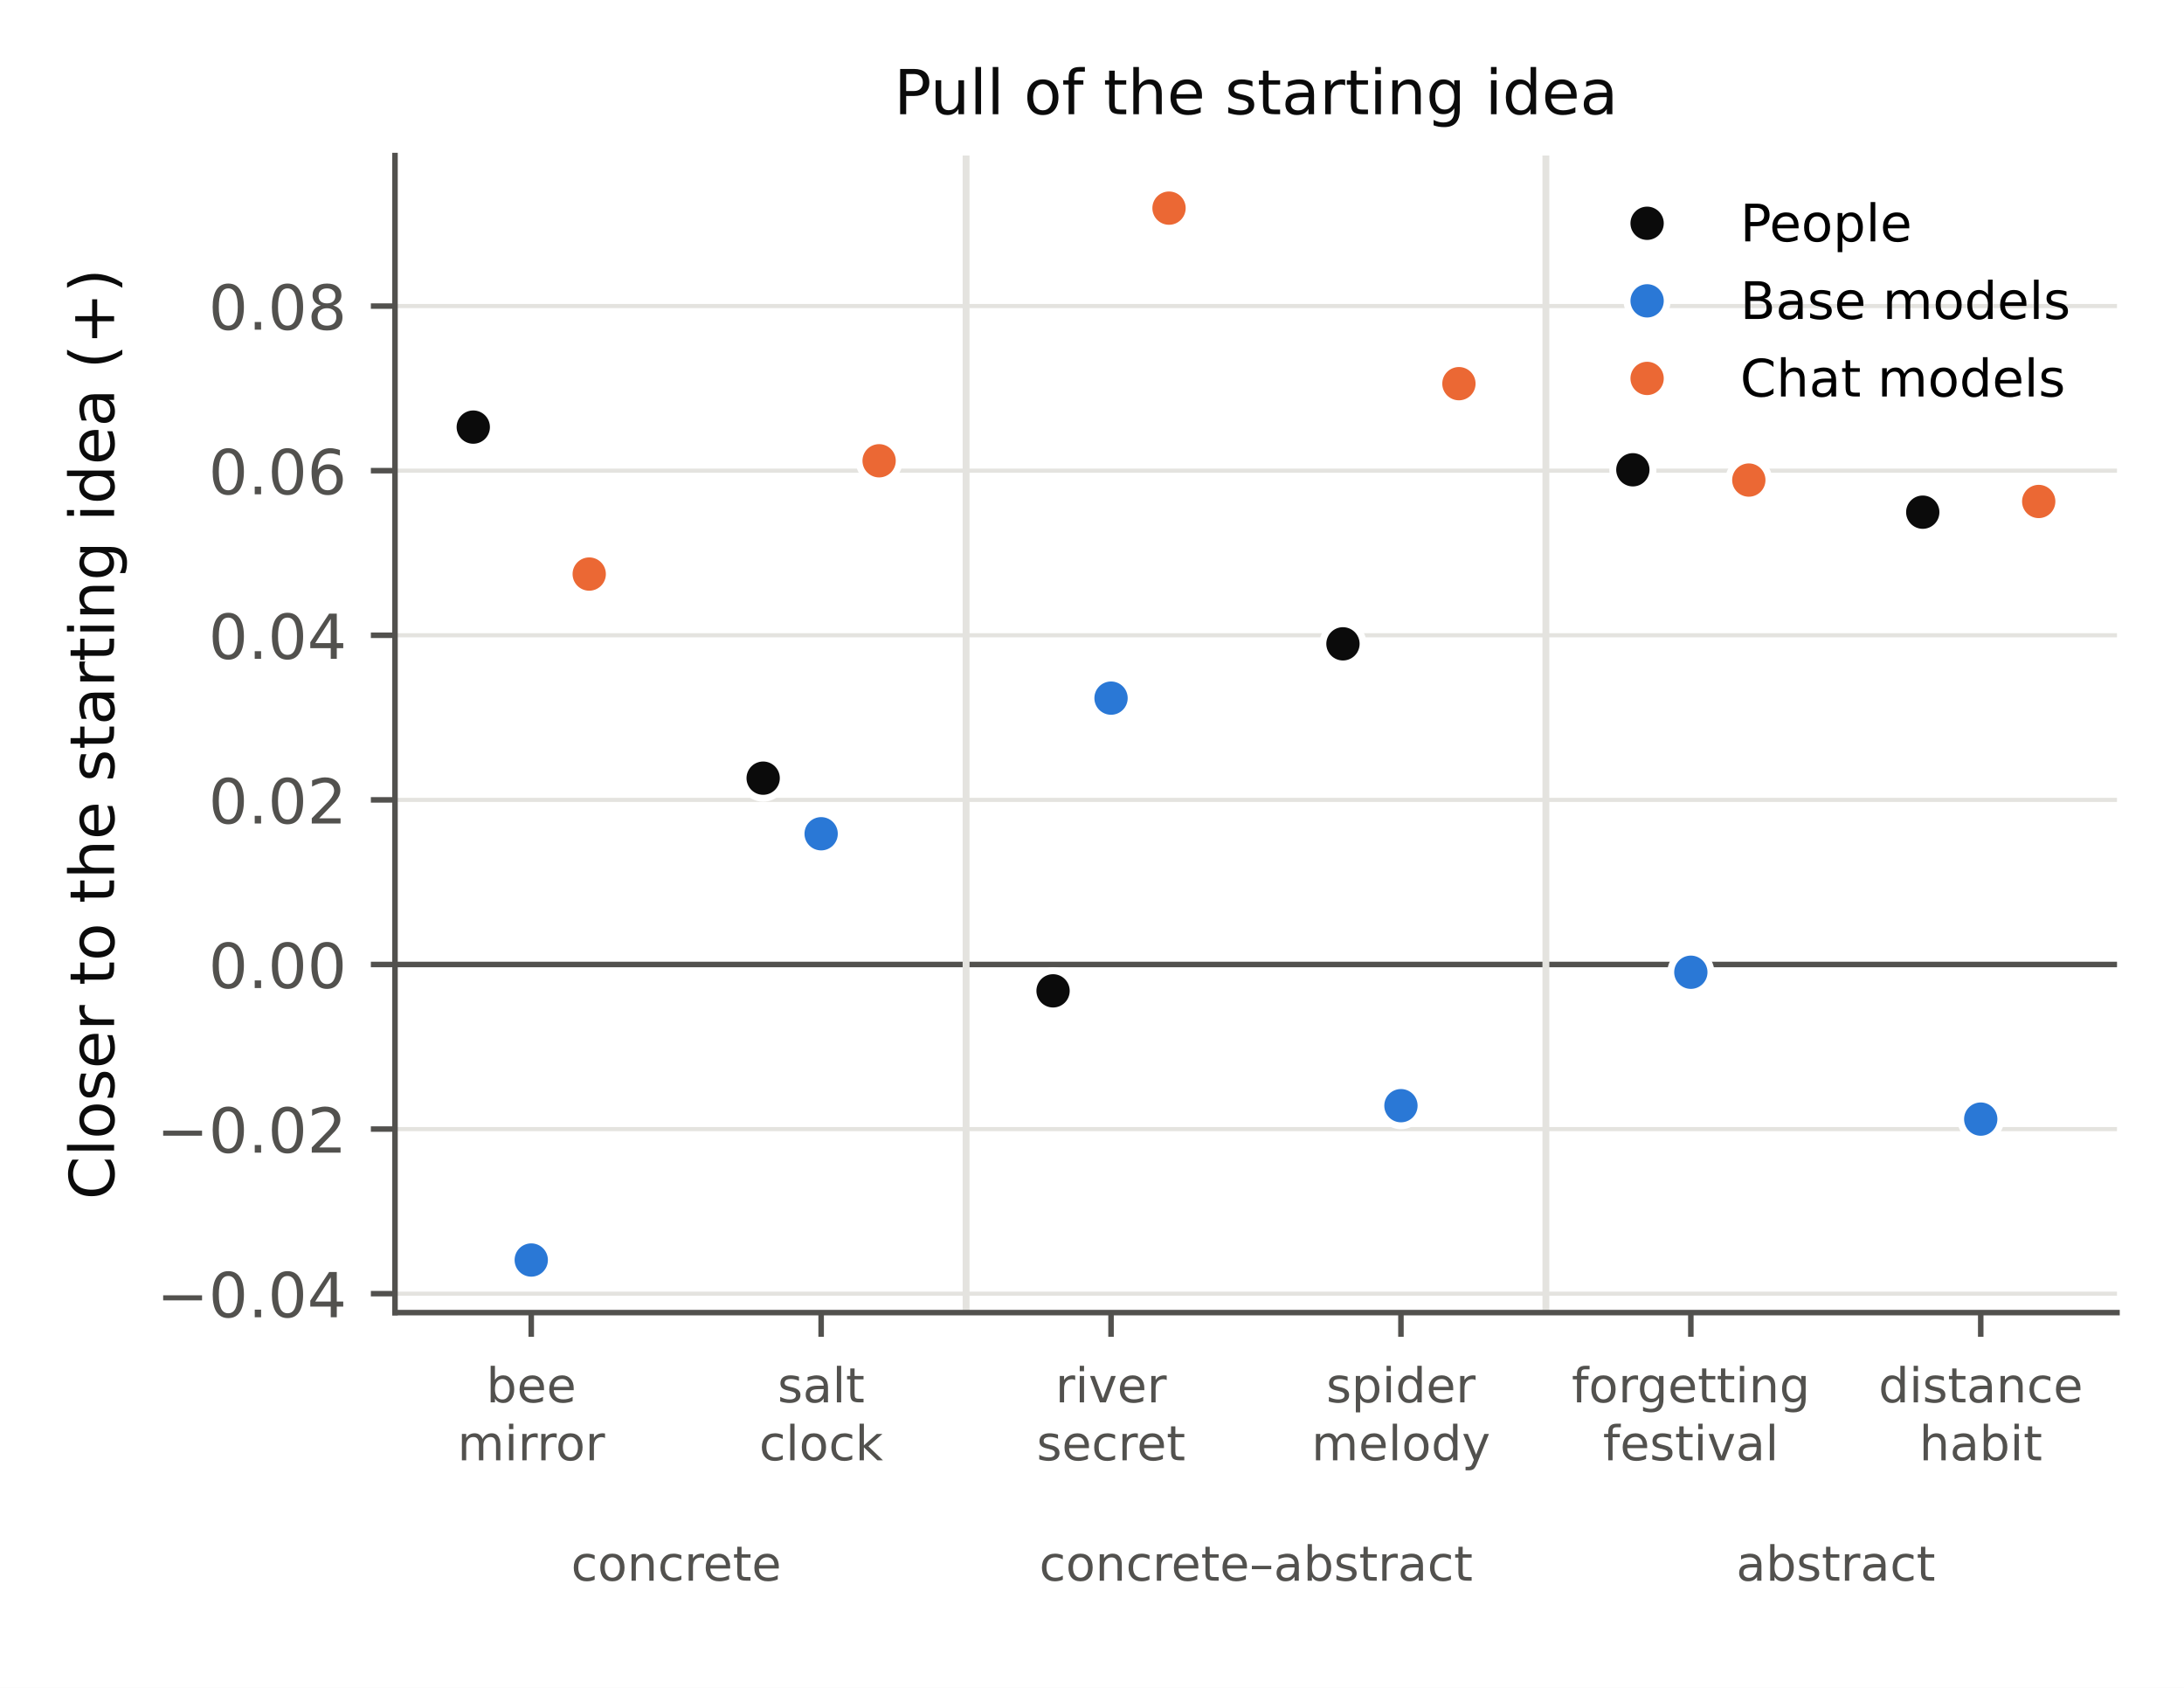
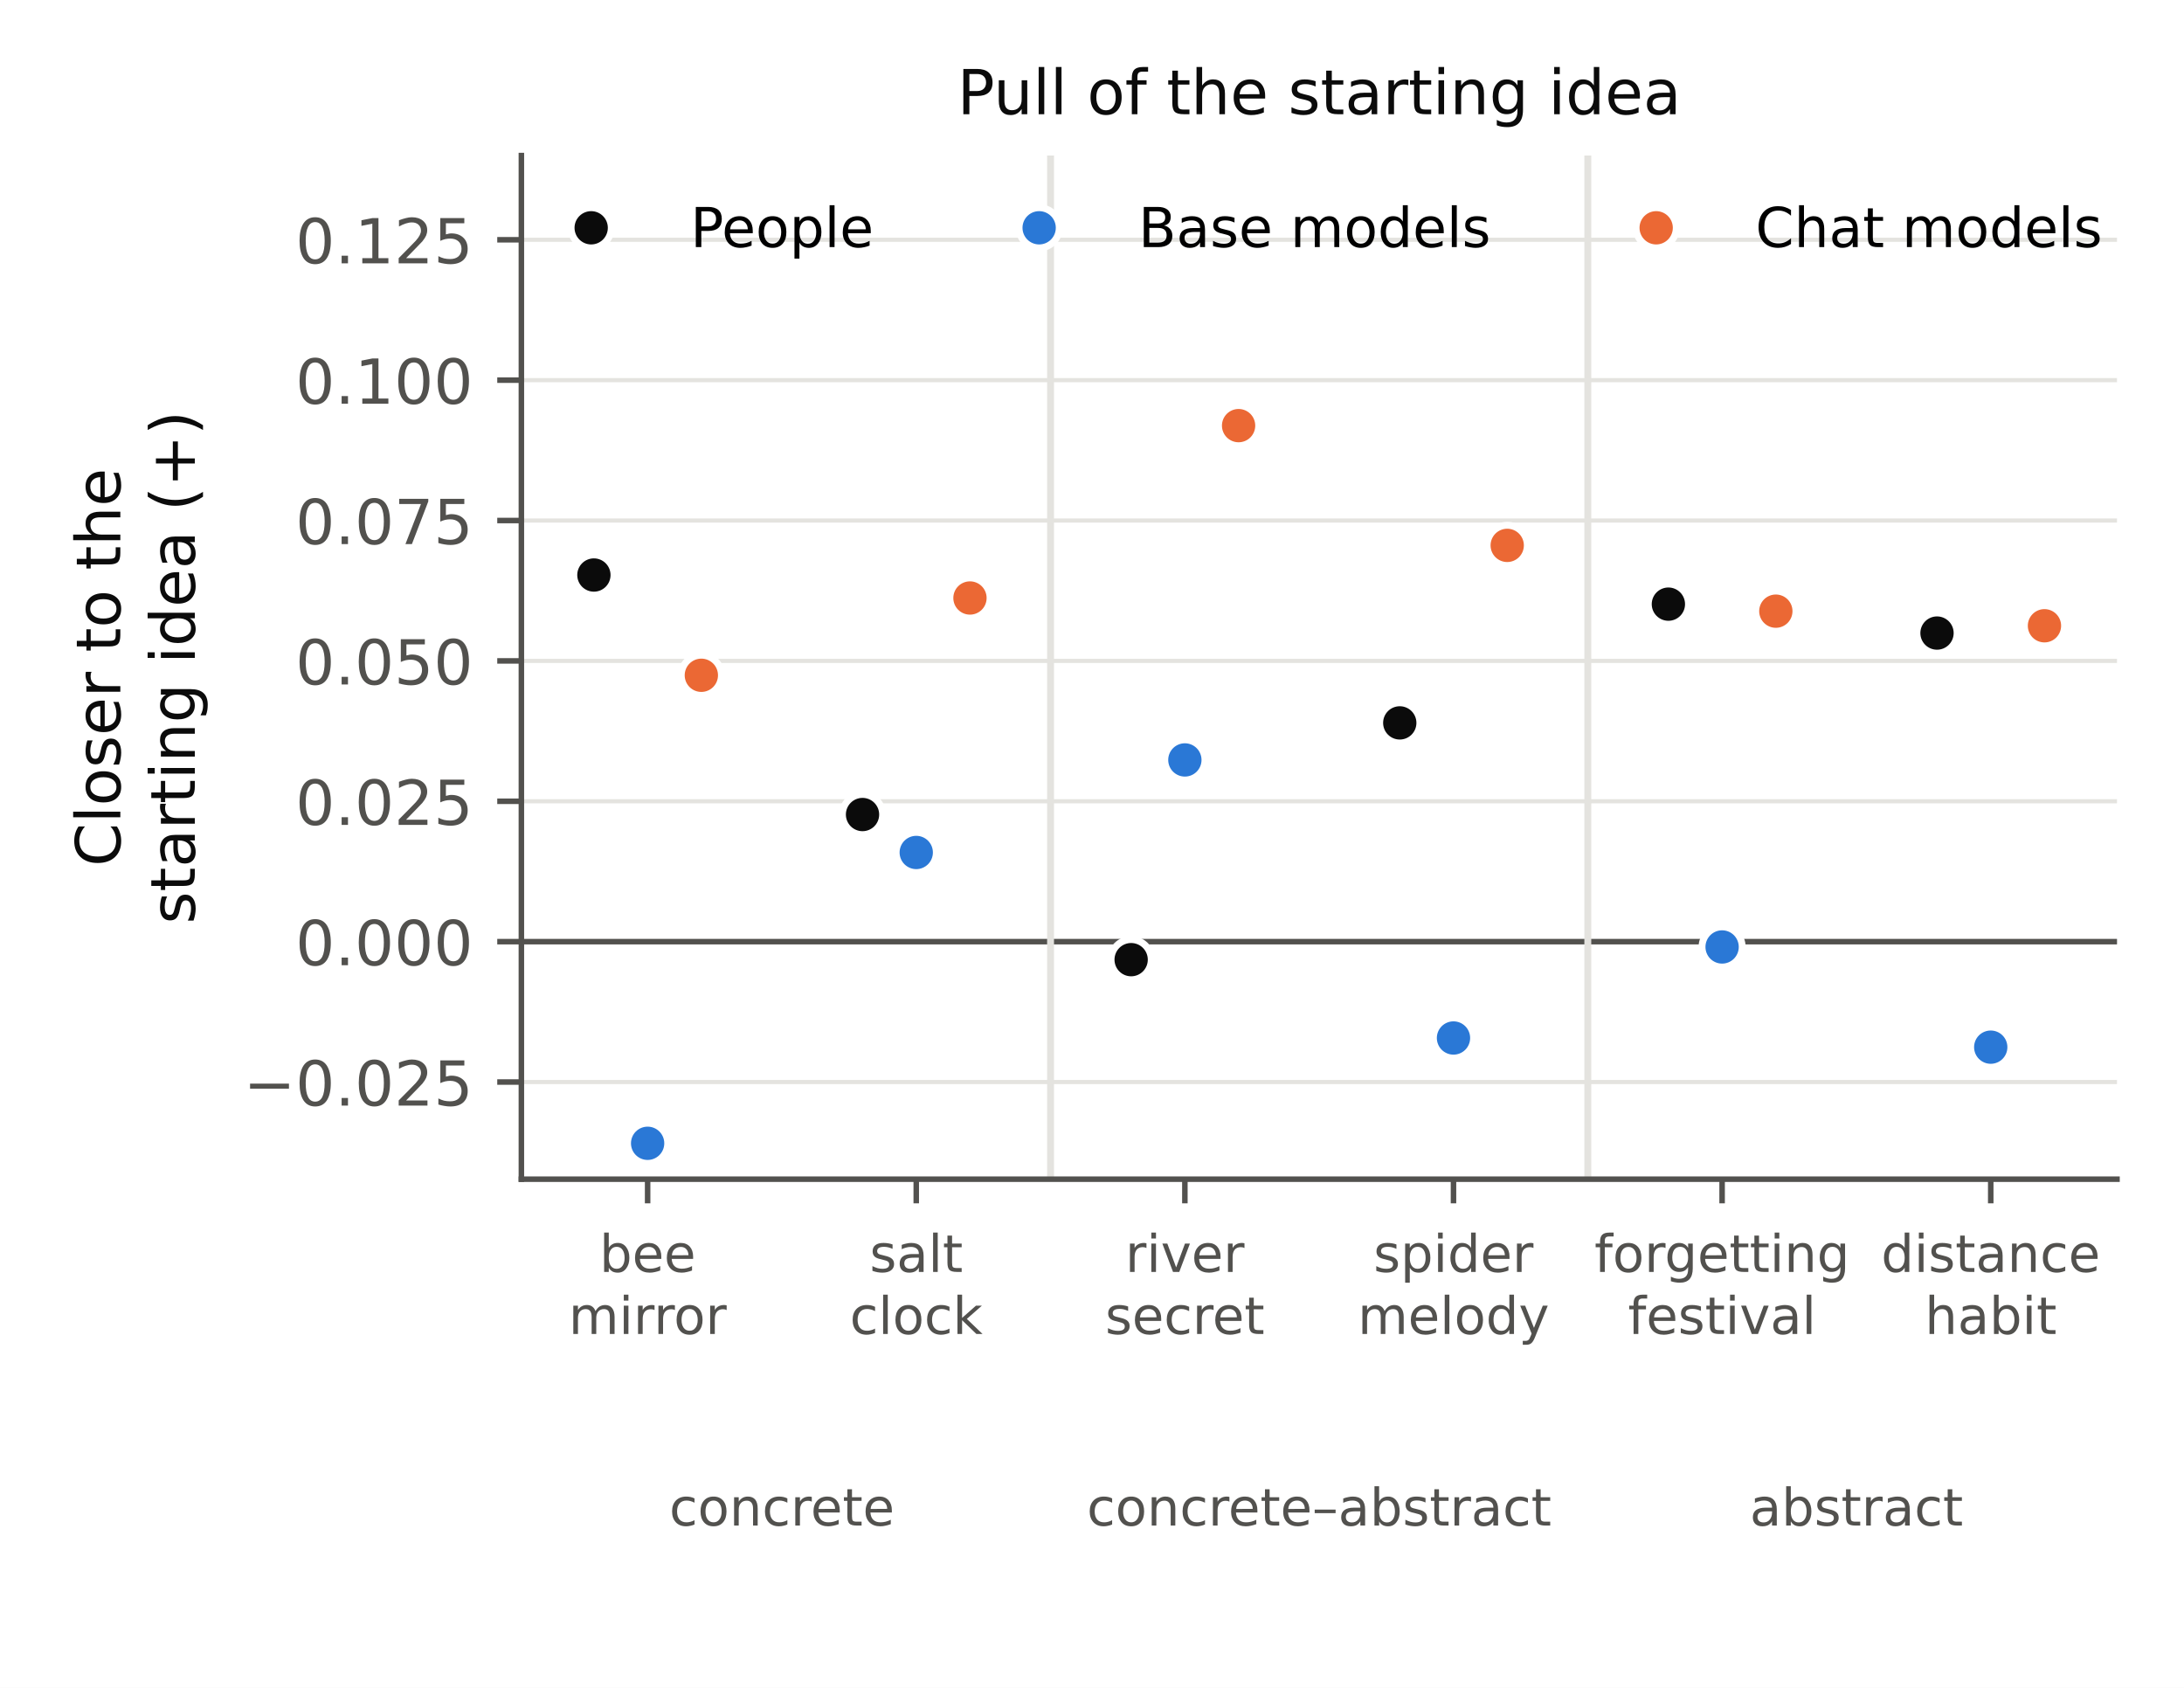
<svg xmlns="http://www.w3.org/2000/svg" xmlns:xlink="http://www.w3.org/1999/xlink" width="316.8pt" height="244.8pt" viewBox="0 0 316.8 244.8" version="1.1">
  <defs>
    <style type="text/css">*{stroke-linejoin: round; stroke-linecap: butt}</style>
  </defs>
  <g id="figure_1">
    <g id="patch_1">
      <path d="M 0 244.8  L 316.8 244.8  L 316.8 0  L 0 0  z " style="fill: #ffffff" />
    </g>
    <g id="axes_1">
      <g id="patch_2">
-         <path d="M 57.296 190.378  L 307.08 190.378  L 307.08 22.56  L 57.296 22.56  z " style="fill: #ffffff" />
+         <path d="M 75.628 171.026  L 307.08 171.026  L 307.08 22.56  L 75.628 22.56  z " style="fill: #ffffff" />
      </g>
      <g id="matplotlib.axis_1">
        <g id="xtick_1">
          <g id="line2d_1">
            <defs>
-               <path id="m39f9ee2134" d="M 0 0  L 0 3.5  " style="stroke: #52514e; stroke-width: 0.8" />
+               <path id="mf849f672d1" d="M 0 0  L 0 3.5  " style="stroke: #52514e; stroke-width: 0.8" />
            </defs>
            <g>
-               <use xlink:href="#m39f9ee2134" x="77.06" y="190.378" style="fill: #52514e; stroke: #52514e; stroke-width: 0.8" />
+               <use xlink:href="#mf849f672d1" x="93.941" y="171.026" style="fill: #52514e; stroke: #52514e; stroke-width: 0.8" />
            </g>
          </g>
          <g id="text_1">
-             <text style="font-size: 7px; font-family: 'DejaVu Sans'; fill: #52514e" transform="translate(70.53078 203.3975)">bee</text>
-             <text style="font-size: 7px; font-family: 'DejaVu Sans'; fill: #52514e" transform="translate(66.35867 211.7994)">mirror</text>
+             <text style="font-size: 7.5px; font-family: 'DejaVu Sans'; fill: #52514e" transform="translate(86.94579 184.4753)">bee</text>
+             <text style="font-size: 7.5px; font-family: 'DejaVu Sans'; fill: #52514e" transform="translate(82.47567 193.4773)">mirror</text>
          </g>
        </g>
        <g id="xtick_2">
          <g id="line2d_2">
            <g>
-               <use xlink:href="#m39f9ee2134" x="119.111" y="190.378" style="fill: #52514e; stroke: #52514e; stroke-width: 0.8" />
+               <use xlink:href="#mf849f672d1" x="132.906" y="171.026" style="fill: #52514e; stroke: #52514e; stroke-width: 0.8" />
            </g>
          </g>
          <g id="text_2">
-             <text style="font-size: 7px; font-family: 'DejaVu Sans'; fill: #52514e" transform="translate(112.7985 203.3975)">salt</text>
-             <text style="font-size: 7px; font-family: 'DejaVu Sans'; fill: #52514e" transform="translate(110.1216 211.7994)">clock</text>
+             <text style="font-size: 7.5px; font-family: 'DejaVu Sans'; fill: #52514e" transform="translate(126.1428 184.4753)">salt</text>
+             <text style="font-size: 7.5px; font-family: 'DejaVu Sans'; fill: #52514e" transform="translate(123.2747 193.4773)">clock</text>
          </g>
        </g>
        <g id="xtick_3">
          <g id="line2d_3">
            <g>
-               <use xlink:href="#m39f9ee2134" x="161.162" y="190.378" style="fill: #52514e; stroke: #52514e; stroke-width: 0.8" />
+               <use xlink:href="#mf849f672d1" x="171.871" y="171.026" style="fill: #52514e; stroke: #52514e; stroke-width: 0.8" />
            </g>
          </g>
          <g id="text_3">
-             <text style="font-size: 7px; font-family: 'DejaVu Sans'; fill: #52514e" transform="translate(153.0872 203.3975)">river</text>
-             <text style="font-size: 7px; font-family: 'DejaVu Sans'; fill: #52514e" transform="translate(150.3736 211.7989)">secret</text>
+             <text style="font-size: 7.5px; font-family: 'DejaVu Sans'; fill: #52514e" transform="translate(163.2194 184.4753)">river</text>
+             <text style="font-size: 7.5px; font-family: 'DejaVu Sans'; fill: #52514e" transform="translate(160.312 193.4767)">secret</text>
          </g>
        </g>
        <g id="xtick_4">
          <g id="line2d_4">
            <g>
-               <use xlink:href="#m39f9ee2134" x="203.214" y="190.378" style="fill: #52514e; stroke: #52514e; stroke-width: 0.8" />
+               <use xlink:href="#mf849f672d1" x="210.836" y="171.026" style="fill: #52514e; stroke: #52514e; stroke-width: 0.8" />
            </g>
          </g>
          <g id="text_4">
-             <text style="font-size: 7px; font-family: 'DejaVu Sans'; fill: #52514e" transform="translate(192.3816 203.3975)">spider</text>
-             <text style="font-size: 7px; font-family: 'DejaVu Sans'; fill: #52514e" transform="translate(190.2433 211.7994)">melody</text>
+             <text style="font-size: 7.5px; font-family: 'DejaVu Sans'; fill: #52514e" transform="translate(199.2307 184.4753)">spider</text>
+             <text style="font-size: 7.5px; font-family: 'DejaVu Sans'; fill: #52514e" transform="translate(196.9397 193.4773)">melody</text>
          </g>
        </g>
        <g id="xtick_5">
          <g id="line2d_5">
            <g>
-               <use xlink:href="#m39f9ee2134" x="245.265" y="190.378" style="fill: #52514e; stroke: #52514e; stroke-width: 0.8" />
+               <use xlink:href="#mf849f672d1" x="249.801" y="171.026" style="fill: #52514e; stroke: #52514e; stroke-width: 0.8" />
            </g>
          </g>
          <g id="text_5">
-             <text style="font-size: 7px; font-family: 'DejaVu Sans'; fill: #52514e" transform="translate(227.9813 203.3975)">forgetting</text>
-             <text style="font-size: 7px; font-family: 'DejaVu Sans'; fill: #52514e" transform="translate(232.5225 211.7994)">festival</text>
+             <text style="font-size: 7.5px; font-family: 'DejaVu Sans'; fill: #52514e" transform="translate(231.2834 184.4753)">forgetting</text>
+             <text style="font-size: 7.5px; font-family: 'DejaVu Sans'; fill: #52514e" transform="translate(236.1491 193.4773)">festival</text>
          </g>
        </g>
        <g id="xtick_6">
          <g id="line2d_6">
            <g>
-               <use xlink:href="#m39f9ee2134" x="287.316" y="190.378" style="fill: #52514e; stroke: #52514e; stroke-width: 0.8" />
+               <use xlink:href="#mf849f672d1" x="288.766" y="171.026" style="fill: #52514e; stroke: #52514e; stroke-width: 0.8" />
            </g>
          </g>
          <g id="text_6">
-             <text style="font-size: 7px; font-family: 'DejaVu Sans'; fill: #52514e" transform="translate(272.4852 203.3975)">distance</text>
-             <text style="font-size: 7px; font-family: 'DejaVu Sans'; fill: #52514e" transform="translate(278.3866 211.7994)">habit</text>
+             <text style="font-size: 7.5px; font-family: 'DejaVu Sans'; fill: #52514e" transform="translate(272.8764 184.4753)">distance</text>
+             <text style="font-size: 7.5px; font-family: 'DejaVu Sans'; fill: #52514e" transform="translate(279.1992 193.4773)">habit</text>
          </g>
        </g>
      </g>
      <g id="matplotlib.axis_2">
        <g id="ytick_1">
          <g id="line2d_7">
-             <path d="M 57.296 187.63  L 307.08 187.63  " clip-path="url(#p8eaa2c96cc)" style="fill: none; stroke: #e4e3df; stroke-width: 0.6; stroke-linecap: square" />
+             <path d="M 75.628 156.935  L 307.08 156.935  " clip-path="url(#p63cc3d84ba)" style="fill: none; stroke: #e4e3df; stroke-width: 0.6; stroke-linecap: square" />
          </g>
          <g id="line2d_8">
            <defs>
-               <path id="m8b214aea57" d="M 0 0  L -3.5 0  " style="stroke: #52514e; stroke-width: 0.8" />
+               <path id="m4c39b73291" d="M 0 0  L -3.5 0  " style="stroke: #52514e; stroke-width: 0.8" />
            </defs>
            <g>
-               <use xlink:href="#m8b214aea57" x="57.296" y="187.63" style="fill: #52514e; stroke: #52514e; stroke-width: 0.8" />
+               <use xlink:href="#m4c39b73291" x="75.628" y="156.935" style="fill: #52514e; stroke: #52514e; stroke-width: 0.8" />
            </g>
          </g>
          <g id="text_7">
-             <text style="font-size: 9px; font-family: 'DejaVu Sans'; text-anchor: end; fill: #52514e" x="50.296" y="191.049" transform="rotate(-0 50.29586 191.0491)">−0.04</text>
+             <text style="font-size: 9px; font-family: 'DejaVu Sans'; text-anchor: end; fill: #52514e" x="68.628" y="160.354" transform="rotate(-0 68.62773 160.354)">−0.025</text>
          </g>
        </g>
        <g id="ytick_2">
          <g id="line2d_9">
-             <path d="M 57.296 163.757  L 307.08 163.757  " clip-path="url(#p8eaa2c96cc)" style="fill: none; stroke: #e4e3df; stroke-width: 0.6; stroke-linecap: square" />
+             <path d="M 75.628 136.575  L 307.08 136.575  " clip-path="url(#p63cc3d84ba)" style="fill: none; stroke: #e4e3df; stroke-width: 0.6; stroke-linecap: square" />
          </g>
          <g id="line2d_10">
            <g>
-               <use xlink:href="#m8b214aea57" x="57.296" y="163.757" style="fill: #52514e; stroke: #52514e; stroke-width: 0.8" />
+               <use xlink:href="#m4c39b73291" x="75.628" y="136.575" style="fill: #52514e; stroke: #52514e; stroke-width: 0.8" />
            </g>
          </g>
          <g id="text_8">
-             <text style="font-size: 9px; font-family: 'DejaVu Sans'; text-anchor: end; fill: #52514e" x="50.296" y="167.176" transform="rotate(-0 50.29586 167.1763)">−0.02</text>
+             <text style="font-size: 9px; font-family: 'DejaVu Sans'; text-anchor: end; fill: #52514e" x="68.628" y="139.994" transform="rotate(-0 68.62773 139.9942)">0.000</text>
          </g>
        </g>
        <g id="ytick_3">
          <g id="line2d_11">
-             <path d="M 57.296 139.885  L 307.08 139.885  " clip-path="url(#p8eaa2c96cc)" style="fill: none; stroke: #e4e3df; stroke-width: 0.6; stroke-linecap: square" />
+             <path d="M 75.628 116.215  L 307.08 116.215  " clip-path="url(#p63cc3d84ba)" style="fill: none; stroke: #e4e3df; stroke-width: 0.6; stroke-linecap: square" />
          </g>
          <g id="line2d_12">
            <g>
-               <use xlink:href="#m8b214aea57" x="57.296" y="139.885" style="fill: #52514e; stroke: #52514e; stroke-width: 0.8" />
+               <use xlink:href="#m4c39b73291" x="75.628" y="116.215" style="fill: #52514e; stroke: #52514e; stroke-width: 0.8" />
            </g>
          </g>
          <g id="text_9">
-             <text style="font-size: 9px; font-family: 'DejaVu Sans'; text-anchor: end; fill: #52514e" x="50.296" y="143.303" transform="rotate(-0 50.29586 143.3035)">0.00</text>
+             <text style="font-size: 9px; font-family: 'DejaVu Sans'; text-anchor: end; fill: #52514e" x="68.628" y="119.634" transform="rotate(-0 68.62773 119.6343)">0.025</text>
          </g>
        </g>
        <g id="ytick_4">
          <g id="line2d_13">
-             <path d="M 57.296 116.012  L 307.08 116.012  " clip-path="url(#p8eaa2c96cc)" style="fill: none; stroke: #e4e3df; stroke-width: 0.6; stroke-linecap: square" />
+             <path d="M 75.628 95.855  L 307.08 95.855  " clip-path="url(#p63cc3d84ba)" style="fill: none; stroke: #e4e3df; stroke-width: 0.6; stroke-linecap: square" />
          </g>
          <g id="line2d_14">
            <g>
-               <use xlink:href="#m8b214aea57" x="57.296" y="116.012" style="fill: #52514e; stroke: #52514e; stroke-width: 0.8" />
+               <use xlink:href="#m4c39b73291" x="75.628" y="95.855" style="fill: #52514e; stroke: #52514e; stroke-width: 0.8" />
            </g>
          </g>
          <g id="text_10">
-             <text style="font-size: 9px; font-family: 'DejaVu Sans'; text-anchor: end; fill: #52514e" x="50.296" y="119.431" transform="rotate(-0 50.29586 119.4306)">0.02</text>
+             <text style="font-size: 9px; font-family: 'DejaVu Sans'; text-anchor: end; fill: #52514e" x="68.628" y="99.274" transform="rotate(-0 68.62773 99.27444)">0.050</text>
          </g>
        </g>
        <g id="ytick_5">
          <g id="line2d_15">
-             <path d="M 57.296 92.139  L 307.08 92.139  " clip-path="url(#p8eaa2c96cc)" style="fill: none; stroke: #e4e3df; stroke-width: 0.6; stroke-linecap: square" />
+             <path d="M 75.628 75.496  L 307.08 75.496  " clip-path="url(#p63cc3d84ba)" style="fill: none; stroke: #e4e3df; stroke-width: 0.6; stroke-linecap: square" />
          </g>
          <g id="line2d_16">
            <g>
-               <use xlink:href="#m8b214aea57" x="57.296" y="92.139" style="fill: #52514e; stroke: #52514e; stroke-width: 0.8" />
+               <use xlink:href="#m4c39b73291" x="75.628" y="75.496" style="fill: #52514e; stroke: #52514e; stroke-width: 0.8" />
            </g>
          </g>
          <g id="text_11">
-             <text style="font-size: 9px; font-family: 'DejaVu Sans'; text-anchor: end; fill: #52514e" x="50.296" y="95.558" transform="rotate(-0 50.29586 95.55782)">0.04</text>
+             <text style="font-size: 9px; font-family: 'DejaVu Sans'; text-anchor: end; fill: #52514e" x="68.628" y="78.915" transform="rotate(-0 68.62773 78.91458)">0.075</text>
          </g>
        </g>
        <g id="ytick_6">
          <g id="line2d_17">
-             <path d="M 57.296 68.266  L 307.08 68.266  " clip-path="url(#p8eaa2c96cc)" style="fill: none; stroke: #e4e3df; stroke-width: 0.6; stroke-linecap: square" />
+             <path d="M 75.628 55.136  L 307.08 55.136  " clip-path="url(#p63cc3d84ba)" style="fill: none; stroke: #e4e3df; stroke-width: 0.6; stroke-linecap: square" />
          </g>
          <g id="line2d_18">
            <g>
-               <use xlink:href="#m8b214aea57" x="57.296" y="68.266" style="fill: #52514e; stroke: #52514e; stroke-width: 0.8" />
+               <use xlink:href="#m4c39b73291" x="75.628" y="55.136" style="fill: #52514e; stroke: #52514e; stroke-width: 0.8" />
            </g>
          </g>
          <g id="text_12">
-             <text style="font-size: 9px; font-family: 'DejaVu Sans'; text-anchor: end; fill: #52514e" x="50.296" y="71.685" transform="rotate(-0 50.29586 71.68499)">0.06</text>
+             <text style="font-size: 9px; font-family: 'DejaVu Sans'; text-anchor: end; fill: #52514e" x="68.628" y="58.555" transform="rotate(-0 68.62773 58.55472)">0.100</text>
          </g>
        </g>
        <g id="ytick_7">
          <g id="line2d_19">
-             <path d="M 57.296 44.393  L 307.08 44.393  " clip-path="url(#p8eaa2c96cc)" style="fill: none; stroke: #e4e3df; stroke-width: 0.6; stroke-linecap: square" />
+             <path d="M 75.628 34.776  L 307.08 34.776  " clip-path="url(#p63cc3d84ba)" style="fill: none; stroke: #e4e3df; stroke-width: 0.6; stroke-linecap: square" />
          </g>
          <g id="line2d_20">
            <g>
-               <use xlink:href="#m8b214aea57" x="57.296" y="44.393" style="fill: #52514e; stroke: #52514e; stroke-width: 0.8" />
+               <use xlink:href="#m4c39b73291" x="75.628" y="34.776" style="fill: #52514e; stroke: #52514e; stroke-width: 0.8" />
            </g>
          </g>
          <g id="text_13">
-             <text style="font-size: 9px; font-family: 'DejaVu Sans'; text-anchor: end; fill: #52514e" x="50.296" y="47.812" transform="rotate(-0 50.29586 47.81215)">0.08</text>
+             <text style="font-size: 9px; font-family: 'DejaVu Sans'; text-anchor: end; fill: #52514e" x="68.628" y="38.195" transform="rotate(-0 68.62773 38.19486)">0.125</text>
          </g>
        </g>
        <g id="text_14">
-           <text style="font-size: 9px; font-family: 'DejaVu Sans'; text-anchor: middle; fill: #0b0b0b" x="16.553" y="106.469" transform="rotate(-90 16.55297 106.469)">Closer to the starting idea (+)</text>
+           <text style="font-size: 9px; font-family: 'DejaVu Sans'; fill: #0b0b0b" transform="translate(17.45525 125.6646) rotate(-90)">Closer to the</text>
+           <text style="font-size: 9px; font-family: 'DejaVu Sans'; fill: #0b0b0b" transform="translate(28.25772 134.0078) rotate(-90)">starting idea (+)</text>
        </g>
      </g>
      <g id="line2d_21">
-         <path d="M 57.296 139.885  L 307.08 139.885  " clip-path="url(#p8eaa2c96cc)" style="fill: none; stroke: #52514e; stroke-width: 0.8; stroke-linecap: square" />
+         <path d="M 75.628 136.575  L 307.08 136.575  " clip-path="url(#p63cc3d84ba)" style="fill: none; stroke: #52514e; stroke-width: 0.8; stroke-linecap: square" />
      </g>
      <g id="line2d_22">
-         <path d="M 140.137 190.378  L 140.137 22.56  " clip-path="url(#p8eaa2c96cc)" style="fill: none; stroke: #e4e3df; stroke-linecap: square" />
+         <path d="M 152.389 171.026  L 152.389 22.56  " clip-path="url(#p63cc3d84ba)" style="fill: none; stroke: #e4e3df; stroke-linecap: square" />
      </g>
      <g id="line2d_23">
-         <path d="M 224.239 190.378  L 224.239 22.56  " clip-path="url(#p8eaa2c96cc)" style="fill: none; stroke: #e4e3df; stroke-linecap: square" />
+         <path d="M 230.319 171.026  L 230.319 22.56  " clip-path="url(#p63cc3d84ba)" style="fill: none; stroke: #e4e3df; stroke-linecap: square" />
      </g>
      <g id="patch_3">
-         <path d="M 57.296 190.378  L 57.296 22.56  " style="fill: none; stroke: #52514e; stroke-width: 0.8; stroke-linejoin: miter; stroke-linecap: square" />
+         <path d="M 75.628 171.026  L 75.628 22.56  " style="fill: none; stroke: #52514e; stroke-width: 0.8; stroke-linejoin: miter; stroke-linecap: square" />
      </g>
      <g id="patch_4">
-         <path d="M 57.296 190.378  L 307.08 190.378  " style="fill: none; stroke: #52514e; stroke-width: 0.8; stroke-linejoin: miter; stroke-linecap: square" />
+         <path d="M 75.628 171.026  L 307.08 171.026  " style="fill: none; stroke: #52514e; stroke-width: 0.8; stroke-linejoin: miter; stroke-linecap: square" />
      </g>
      <g id="line2d_24">
        <defs>
-           <path id="m5e72e893cc" d="M 0 2.915  C 0.773 2.915 1.515 2.608 2.062 2.062  C 2.608 1.515 2.915 0.773 2.915 0  C 2.915 -0.773 2.608 -1.515 2.062 -2.062  C 1.515 -2.608 0.773 -2.915 0 -2.915  C -0.773 -2.915 -1.515 -2.608 -2.062 -2.062  C -2.608 -1.515 -2.915 -0.773 -2.915 0  C -2.915 0.773 -2.608 1.515 -2.062 2.062  C -1.515 2.608 -0.773 2.915 0 2.915  z " style="stroke: #ffffff" />
+           <path id="m5cf793329d" d="M 0 2.915  C 0.773 2.915 1.515 2.608 2.062 2.062  C 2.608 1.515 2.915 0.773 2.915 0  C 2.915 -0.773 2.608 -1.515 2.062 -2.062  C 1.515 -2.608 0.773 -2.915 0 -2.915  C -0.773 -2.915 -1.515 -2.608 -2.062 -2.062  C -2.608 -1.515 -2.915 -0.773 -2.915 0  C -2.915 0.773 -2.608 1.515 -2.062 2.062  C -1.515 2.608 -0.773 2.915 0 2.915  z " style="stroke: #ffffff" />
        </defs>
-         <g clip-path="url(#p8eaa2c96cc)">
-           <use xlink:href="#m5e72e893cc" x="68.65" y="61.946" style="fill: #0b0b0b; stroke: #ffffff" />
-           <use xlink:href="#m5e72e893cc" x="110.701" y="112.862" style="fill: #0b0b0b; stroke: #ffffff" />
-           <use xlink:href="#m5e72e893cc" x="152.752" y="143.711" style="fill: #0b0b0b; stroke: #ffffff" />
-           <use xlink:href="#m5e72e893cc" x="194.803" y="93.38" style="fill: #0b0b0b; stroke: #ffffff" />
-           <use xlink:href="#m5e72e893cc" x="236.854" y="68.136" style="fill: #0b0b0b; stroke: #ffffff" />
-           <use xlink:href="#m5e72e893cc" x="278.906" y="74.285" style="fill: #0b0b0b; stroke: #ffffff" />
+         <g clip-path="url(#p63cc3d84ba)">
+           <use xlink:href="#m5cf793329d" x="86.148" y="83.4" style="fill: #0b0b0b; stroke: #ffffff" />
+           <use xlink:href="#m5cf793329d" x="125.113" y="118.138" style="fill: #0b0b0b; stroke: #ffffff" />
+           <use xlink:href="#m5cf793329d" x="164.078" y="139.186" style="fill: #0b0b0b; stroke: #ffffff" />
+           <use xlink:href="#m5cf793329d" x="203.043" y="104.846" style="fill: #0b0b0b; stroke: #ffffff" />
+           <use xlink:href="#m5cf793329d" x="242.008" y="87.623" style="fill: #0b0b0b; stroke: #ffffff" />
+           <use xlink:href="#m5cf793329d" x="280.973" y="91.818" style="fill: #0b0b0b; stroke: #ffffff" />
        </g>
      </g>
      <g id="line2d_25">
        <defs>
-           <path id="m06dc9f9f8d" d="M 0 2.915  C 0.773 2.915 1.515 2.608 2.062 2.062  C 2.608 1.515 2.915 0.773 2.915 0  C 2.915 -0.773 2.608 -1.515 2.062 -2.062  C 1.515 -2.608 0.773 -2.915 0 -2.915  C -0.773 -2.915 -1.515 -2.608 -2.062 -2.062  C -2.608 -1.515 -2.915 -0.773 -2.915 0  C -2.915 0.773 -2.608 1.515 -2.062 2.062  C -1.515 2.608 -0.773 2.915 0 2.915  z " style="stroke: #ffffff" />
+           <path id="m57192fce48" d="M 0 2.915  C 0.773 2.915 1.515 2.608 2.062 2.062  C 2.608 1.515 2.915 0.773 2.915 0  C 2.915 -0.773 2.608 -1.515 2.062 -2.062  C 1.515 -2.608 0.773 -2.915 0 -2.915  C -0.773 -2.915 -1.515 -2.608 -2.062 -2.062  C -2.608 -1.515 -2.915 -0.773 -2.915 0  C -2.915 0.773 -2.608 1.515 -2.062 2.062  C -1.515 2.608 -0.773 2.915 0 2.915  z " style="stroke: #ffffff" />
        </defs>
-         <g clip-path="url(#p8eaa2c96cc)">
-           <use xlink:href="#m06dc9f9f8d" x="77.06" y="182.75" style="fill: #2a78d6; stroke: #ffffff" />
-           <use xlink:href="#m06dc9f9f8d" x="119.111" y="120.926" style="fill: #2a78d6; stroke: #ffffff" />
-           <use xlink:href="#m06dc9f9f8d" x="161.162" y="101.254" style="fill: #2a78d6; stroke: #ffffff" />
-           <use xlink:href="#m06dc9f9f8d" x="203.214" y="160.365" style="fill: #2a78d6; stroke: #ffffff" />
-           <use xlink:href="#m06dc9f9f8d" x="245.265" y="141.012" style="fill: #2a78d6; stroke: #ffffff" />
-           <use xlink:href="#m06dc9f9f8d" x="287.316" y="162.312" style="fill: #2a78d6; stroke: #ffffff" />
+         <g clip-path="url(#p63cc3d84ba)">
+           <use xlink:href="#m57192fce48" x="93.941" y="165.821" style="fill: #2a78d6; stroke: #ffffff" />
+           <use xlink:href="#m57192fce48" x="132.906" y="123.64" style="fill: #2a78d6; stroke: #ffffff" />
+           <use xlink:href="#m57192fce48" x="171.871" y="110.218" style="fill: #2a78d6; stroke: #ffffff" />
+           <use xlink:href="#m57192fce48" x="210.836" y="150.548" style="fill: #2a78d6; stroke: #ffffff" />
+           <use xlink:href="#m57192fce48" x="249.801" y="137.344" style="fill: #2a78d6; stroke: #ffffff" />
+           <use xlink:href="#m57192fce48" x="288.766" y="151.877" style="fill: #2a78d6; stroke: #ffffff" />
        </g>
      </g>
      <g id="line2d_26">
        <defs>
-           <path id="m80f3dbc50c" d="M 0 2.915  C 0.773 2.915 1.515 2.608 2.062 2.062  C 2.608 1.515 2.915 0.773 2.915 0  C 2.915 -0.773 2.608 -1.515 2.062 -2.062  C 1.515 -2.608 0.773 -2.915 0 -2.915  C -0.773 -2.915 -1.515 -2.608 -2.062 -2.062  C -2.608 -1.515 -2.915 -0.773 -2.915 0  C -2.915 0.773 -2.608 1.515 -2.062 2.062  C -1.515 2.608 -0.773 2.915 0 2.915  z " style="stroke: #ffffff" />
+           <path id="m269438fe09" d="M 0 2.915  C 0.773 2.915 1.515 2.608 2.062 2.062  C 2.608 1.515 2.915 0.773 2.915 0  C 2.915 -0.773 2.608 -1.515 2.062 -2.062  C 1.515 -2.608 0.773 -2.915 0 -2.915  C -0.773 -2.915 -1.515 -2.608 -2.062 -2.062  C -2.608 -1.515 -2.915 -0.773 -2.915 0  C -2.915 0.773 -2.608 1.515 -2.062 2.062  C -1.515 2.608 -0.773 2.915 0 2.915  z " style="stroke: #ffffff" />
        </defs>
-         <g clip-path="url(#p8eaa2c96cc)">
-           <use xlink:href="#m80f3dbc50c" x="85.47" y="83.26" style="fill: #eb6834; stroke: #ffffff" />
-           <use xlink:href="#m80f3dbc50c" x="127.521" y="66.831" style="fill: #eb6834; stroke: #ffffff" />
-           <use xlink:href="#m80f3dbc50c" x="169.573" y="30.188" style="fill: #eb6834; stroke: #ffffff" />
-           <use xlink:href="#m80f3dbc50c" x="211.624" y="55.646" style="fill: #eb6834; stroke: #ffffff" />
-           <use xlink:href="#m80f3dbc50c" x="253.675" y="69.628" style="fill: #eb6834; stroke: #ffffff" />
-           <use xlink:href="#m80f3dbc50c" x="295.726" y="72.734" style="fill: #eb6834; stroke: #ffffff" />
+         <g clip-path="url(#p63cc3d84ba)">
+           <use xlink:href="#m269438fe09" x="101.734" y="97.941" style="fill: #eb6834; stroke: #ffffff" />
+           <use xlink:href="#m269438fe09" x="140.699" y="86.732" style="fill: #eb6834; stroke: #ffffff" />
+           <use xlink:href="#m269438fe09" x="179.664" y="61.732" style="fill: #eb6834; stroke: #ffffff" />
+           <use xlink:href="#m269438fe09" x="218.629" y="79.101" style="fill: #eb6834; stroke: #ffffff" />
+           <use xlink:href="#m269438fe09" x="257.594" y="88.641" style="fill: #eb6834; stroke: #ffffff" />
+           <use xlink:href="#m269438fe09" x="296.559" y="90.76" style="fill: #eb6834; stroke: #ffffff" />
        </g>
      </g>
      <g id="text_15">
-         <text style="font-size: 7px; font-family: 'DejaVu Sans'; text-anchor: middle; fill: #52514e" x="98.086" y="229.26" transform="rotate(-0 98.08553 229.2599)">concrete</text>
+         <text style="font-size: 7.5px; font-family: 'DejaVu Sans'; text-anchor: middle; fill: #52514e" x="113.424" y="221.264" transform="rotate(-0 113.4238 221.2636)">concrete</text>
      </g>
      <g id="text_16">
-         <text style="font-size: 7px; font-family: 'DejaVu Sans'; text-anchor: middle; fill: #52514e" x="182.188" y="229.26" transform="rotate(-0 182.1879 229.2604)">concrete–abstract</text>
+         <text style="font-size: 7.5px; font-family: 'DejaVu Sans'; text-anchor: middle; fill: #52514e" x="191.354" y="221.264" transform="rotate(-0 191.3539 221.2642)">concrete–abstract</text>
      </g>
      <g id="text_17">
-         <text style="font-size: 7px; font-family: 'DejaVu Sans'; text-anchor: middle; fill: #52514e" x="266.29" y="229.26" transform="rotate(-0 266.2903 229.2604)">abstract</text>
+         <text style="font-size: 7.5px; font-family: 'DejaVu Sans'; text-anchor: middle; fill: #52514e" x="269.284" y="221.264" transform="rotate(-0 269.2839 221.2642)">abstract</text>
      </g>
      <g id="text_18">
-         <text style="font-size: 9px; font-family: 'DejaVu Sans'; text-anchor: middle; fill: #0b0b0b" x="182.188" y="16.56" transform="rotate(-0 182.1879 16.56)">Pull of the starting idea</text>
+         <text style="font-size: 9px; font-family: 'DejaVu Sans'; text-anchor: middle; fill: #0b0b0b" x="191.354" y="16.56" transform="rotate(-0 191.3539 16.56)">Pull of the starting idea</text>
      </g>
      <g id="legend_1">
        <g id="line2d_27">
          <g>
-             <use xlink:href="#m5e72e893cc" x="238.921" y="32.384" style="fill: #0b0b0b; stroke: #ffffff" />
+             <use xlink:href="#m5cf793329d" x="85.754" y="33.039" style="fill: #0b0b0b; stroke: #ffffff" />
          </g>
        </g>
        <g id="text_19">
-           <text style="font-size: 7.5px; font-family: 'DejaVu Sans'; text-anchor: start" x="252.421" y="35.009" transform="rotate(-0 252.4214 35.00883)">People</text>
+           <text style="font-size: 8px; font-family: 'DejaVu Sans'; text-anchor: start" x="100.154" y="35.839" transform="rotate(-0 100.1545 35.83875)">People</text>
        </g>
        <g id="line2d_28">
          <g>
-             <use xlink:href="#m06dc9f9f8d" x="238.921" y="43.634" style="fill: #2a78d6; stroke: #ffffff" />
+             <use xlink:href="#m57192fce48" x="150.734" y="33.039" style="fill: #2a78d6; stroke: #ffffff" />
          </g>
        </g>
        <g id="text_20">
-           <text style="font-size: 7.5px; font-family: 'DejaVu Sans'; text-anchor: start" x="252.421" y="46.259" transform="rotate(-0 252.4214 46.25941)">Base models</text>
+           <text style="font-size: 8px; font-family: 'DejaVu Sans'; text-anchor: start" x="165.134" y="35.839" transform="rotate(-0 165.1345 35.83875)">Base models</text>
        </g>
        <g id="line2d_29">
          <g>
-             <use xlink:href="#m80f3dbc50c" x="238.921" y="54.885" style="fill: #eb6834; stroke: #ffffff" />
+             <use xlink:href="#m269438fe09" x="240.237" y="33.039" style="fill: #eb6834; stroke: #ffffff" />
          </g>
        </g>
        <g id="text_21">
-           <text style="font-size: 7.5px; font-family: 'DejaVu Sans'; text-anchor: start" x="252.421" y="57.51" transform="rotate(-0 252.4214 57.51)">Chat models</text>
+           <text style="font-size: 8px; font-family: 'DejaVu Sans'; text-anchor: start" x="254.637" y="35.839" transform="rotate(-0 254.637 35.83875)">Chat models</text>
        </g>
      </g>
    </g>
  </g>
  <defs>
-     <clipPath id="p8eaa2c96cc">
-       <rect x="57.296" y="22.56" width="249.784" height="167.818" />
+     <clipPath id="p63cc3d84ba">
+       <rect x="75.628" y="22.56" width="231.452" height="148.466" />
    </clipPath>
  </defs>
</svg>
